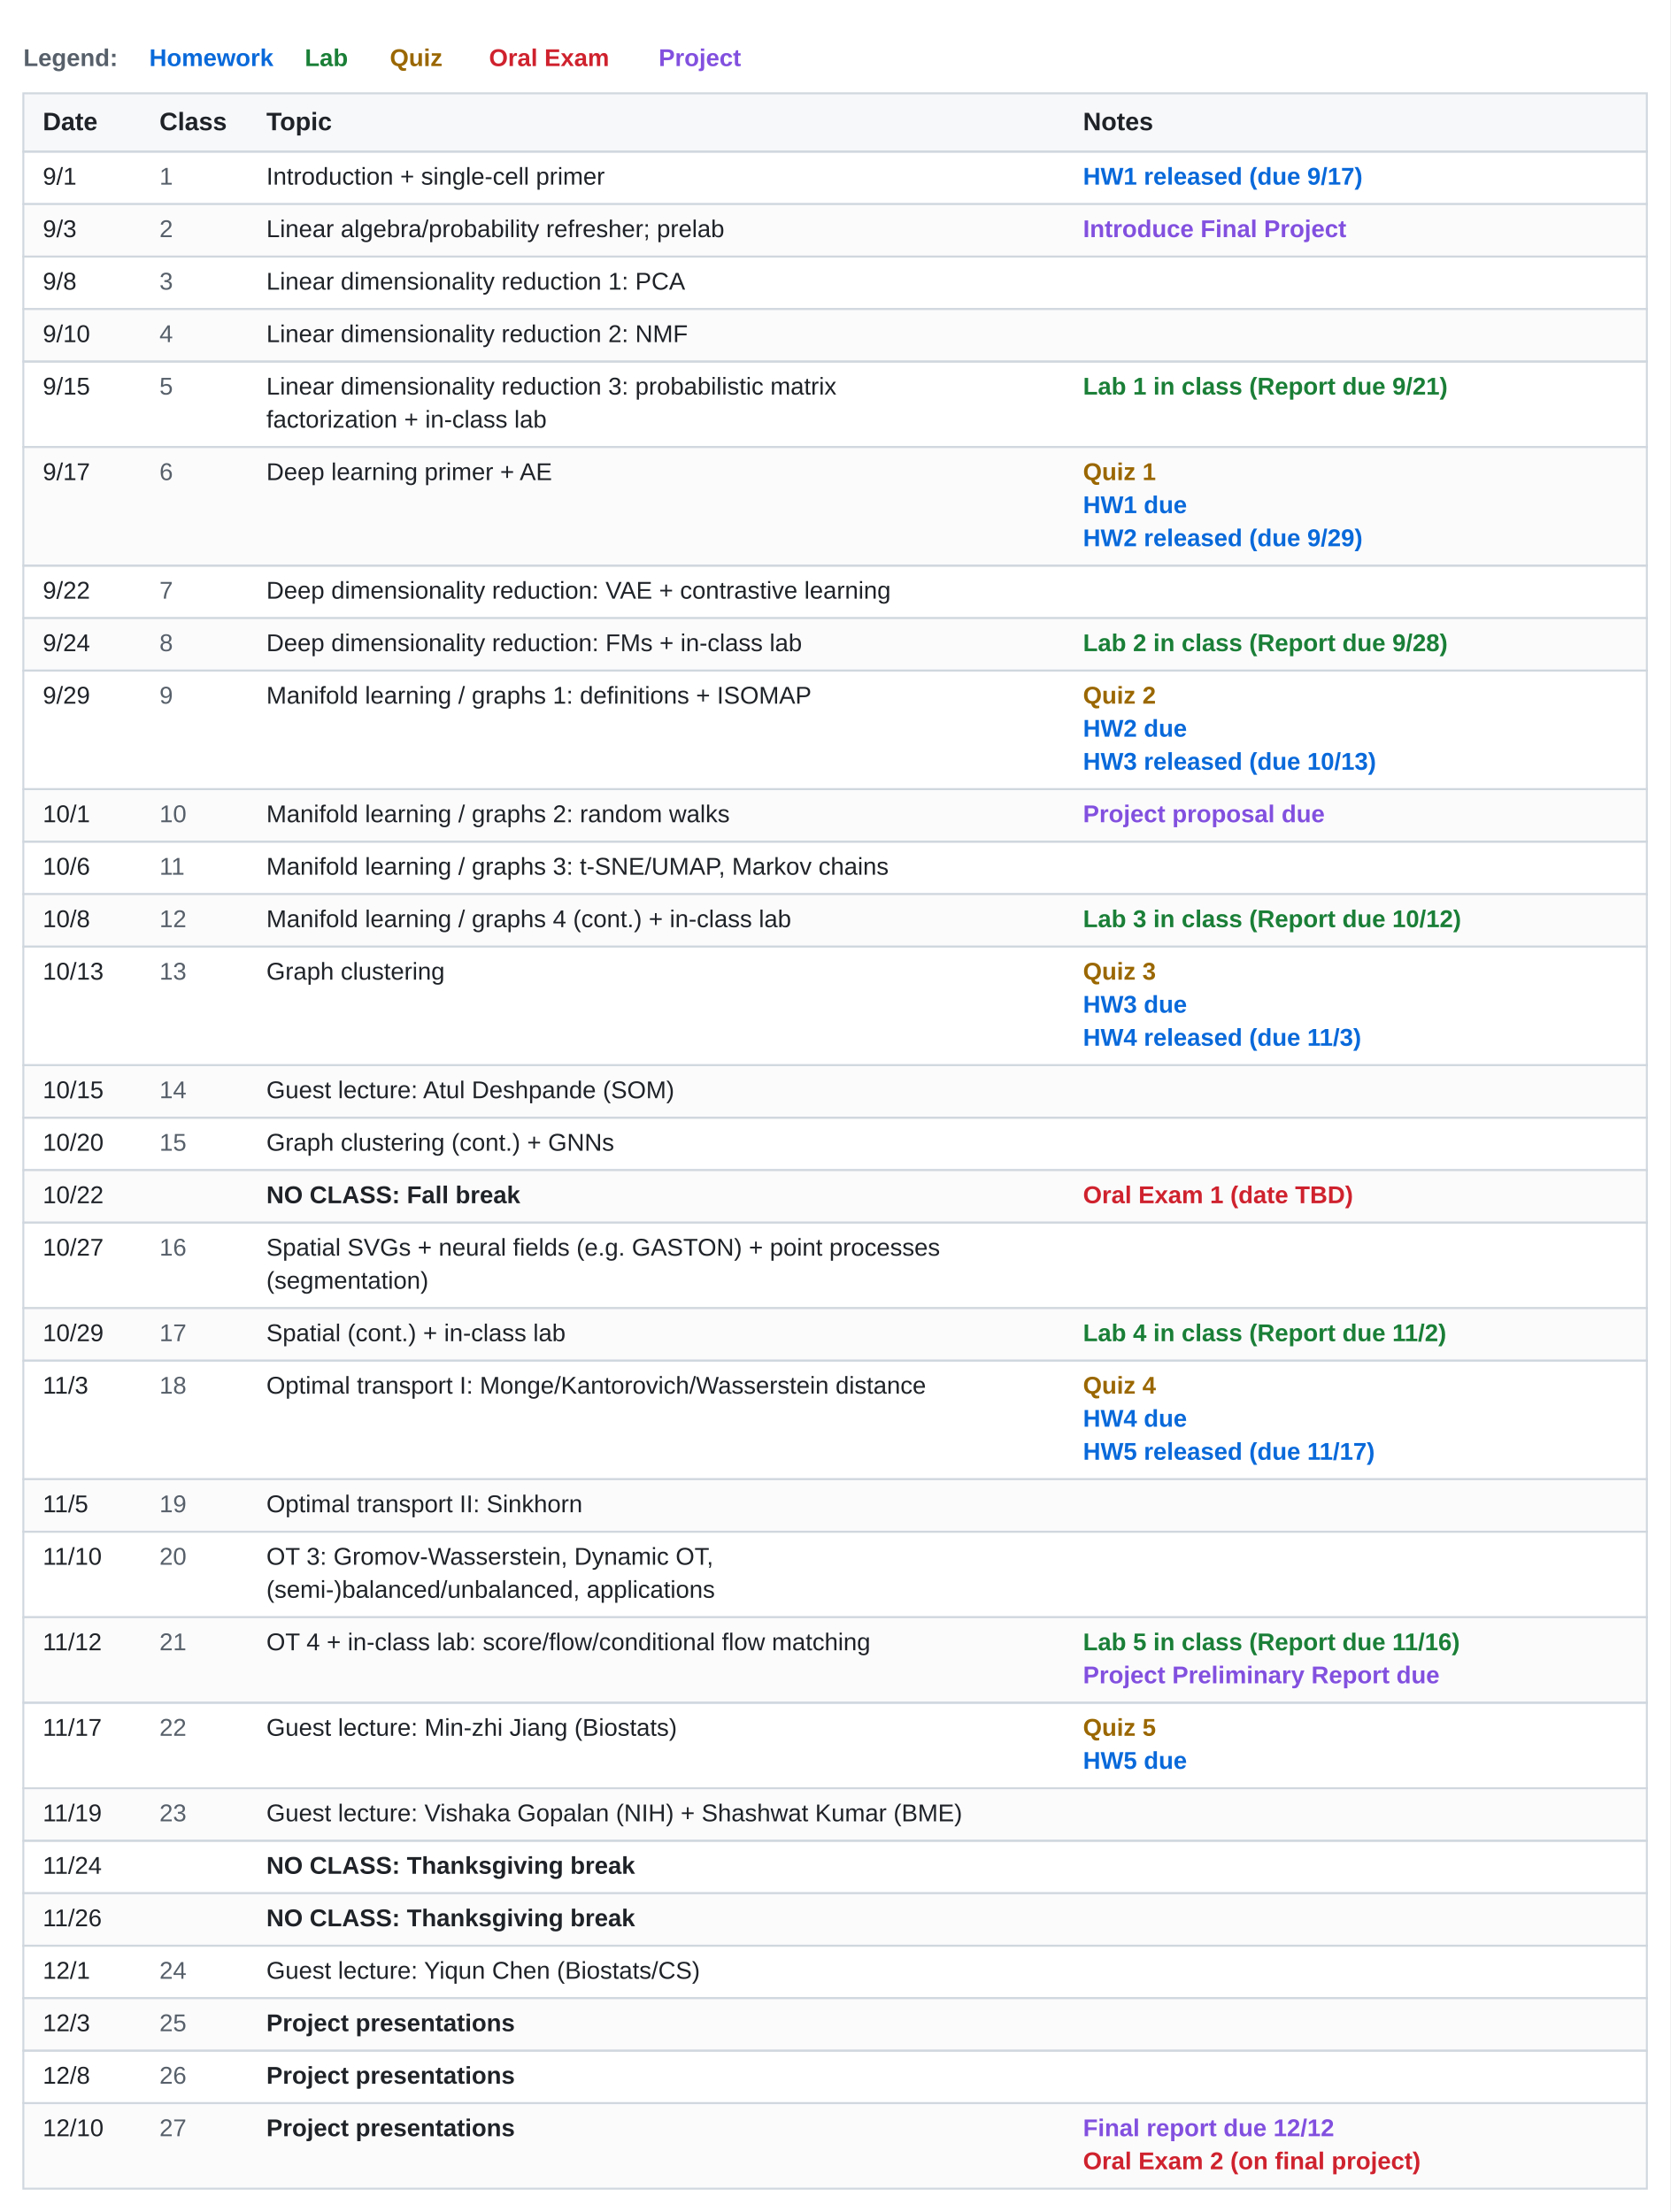
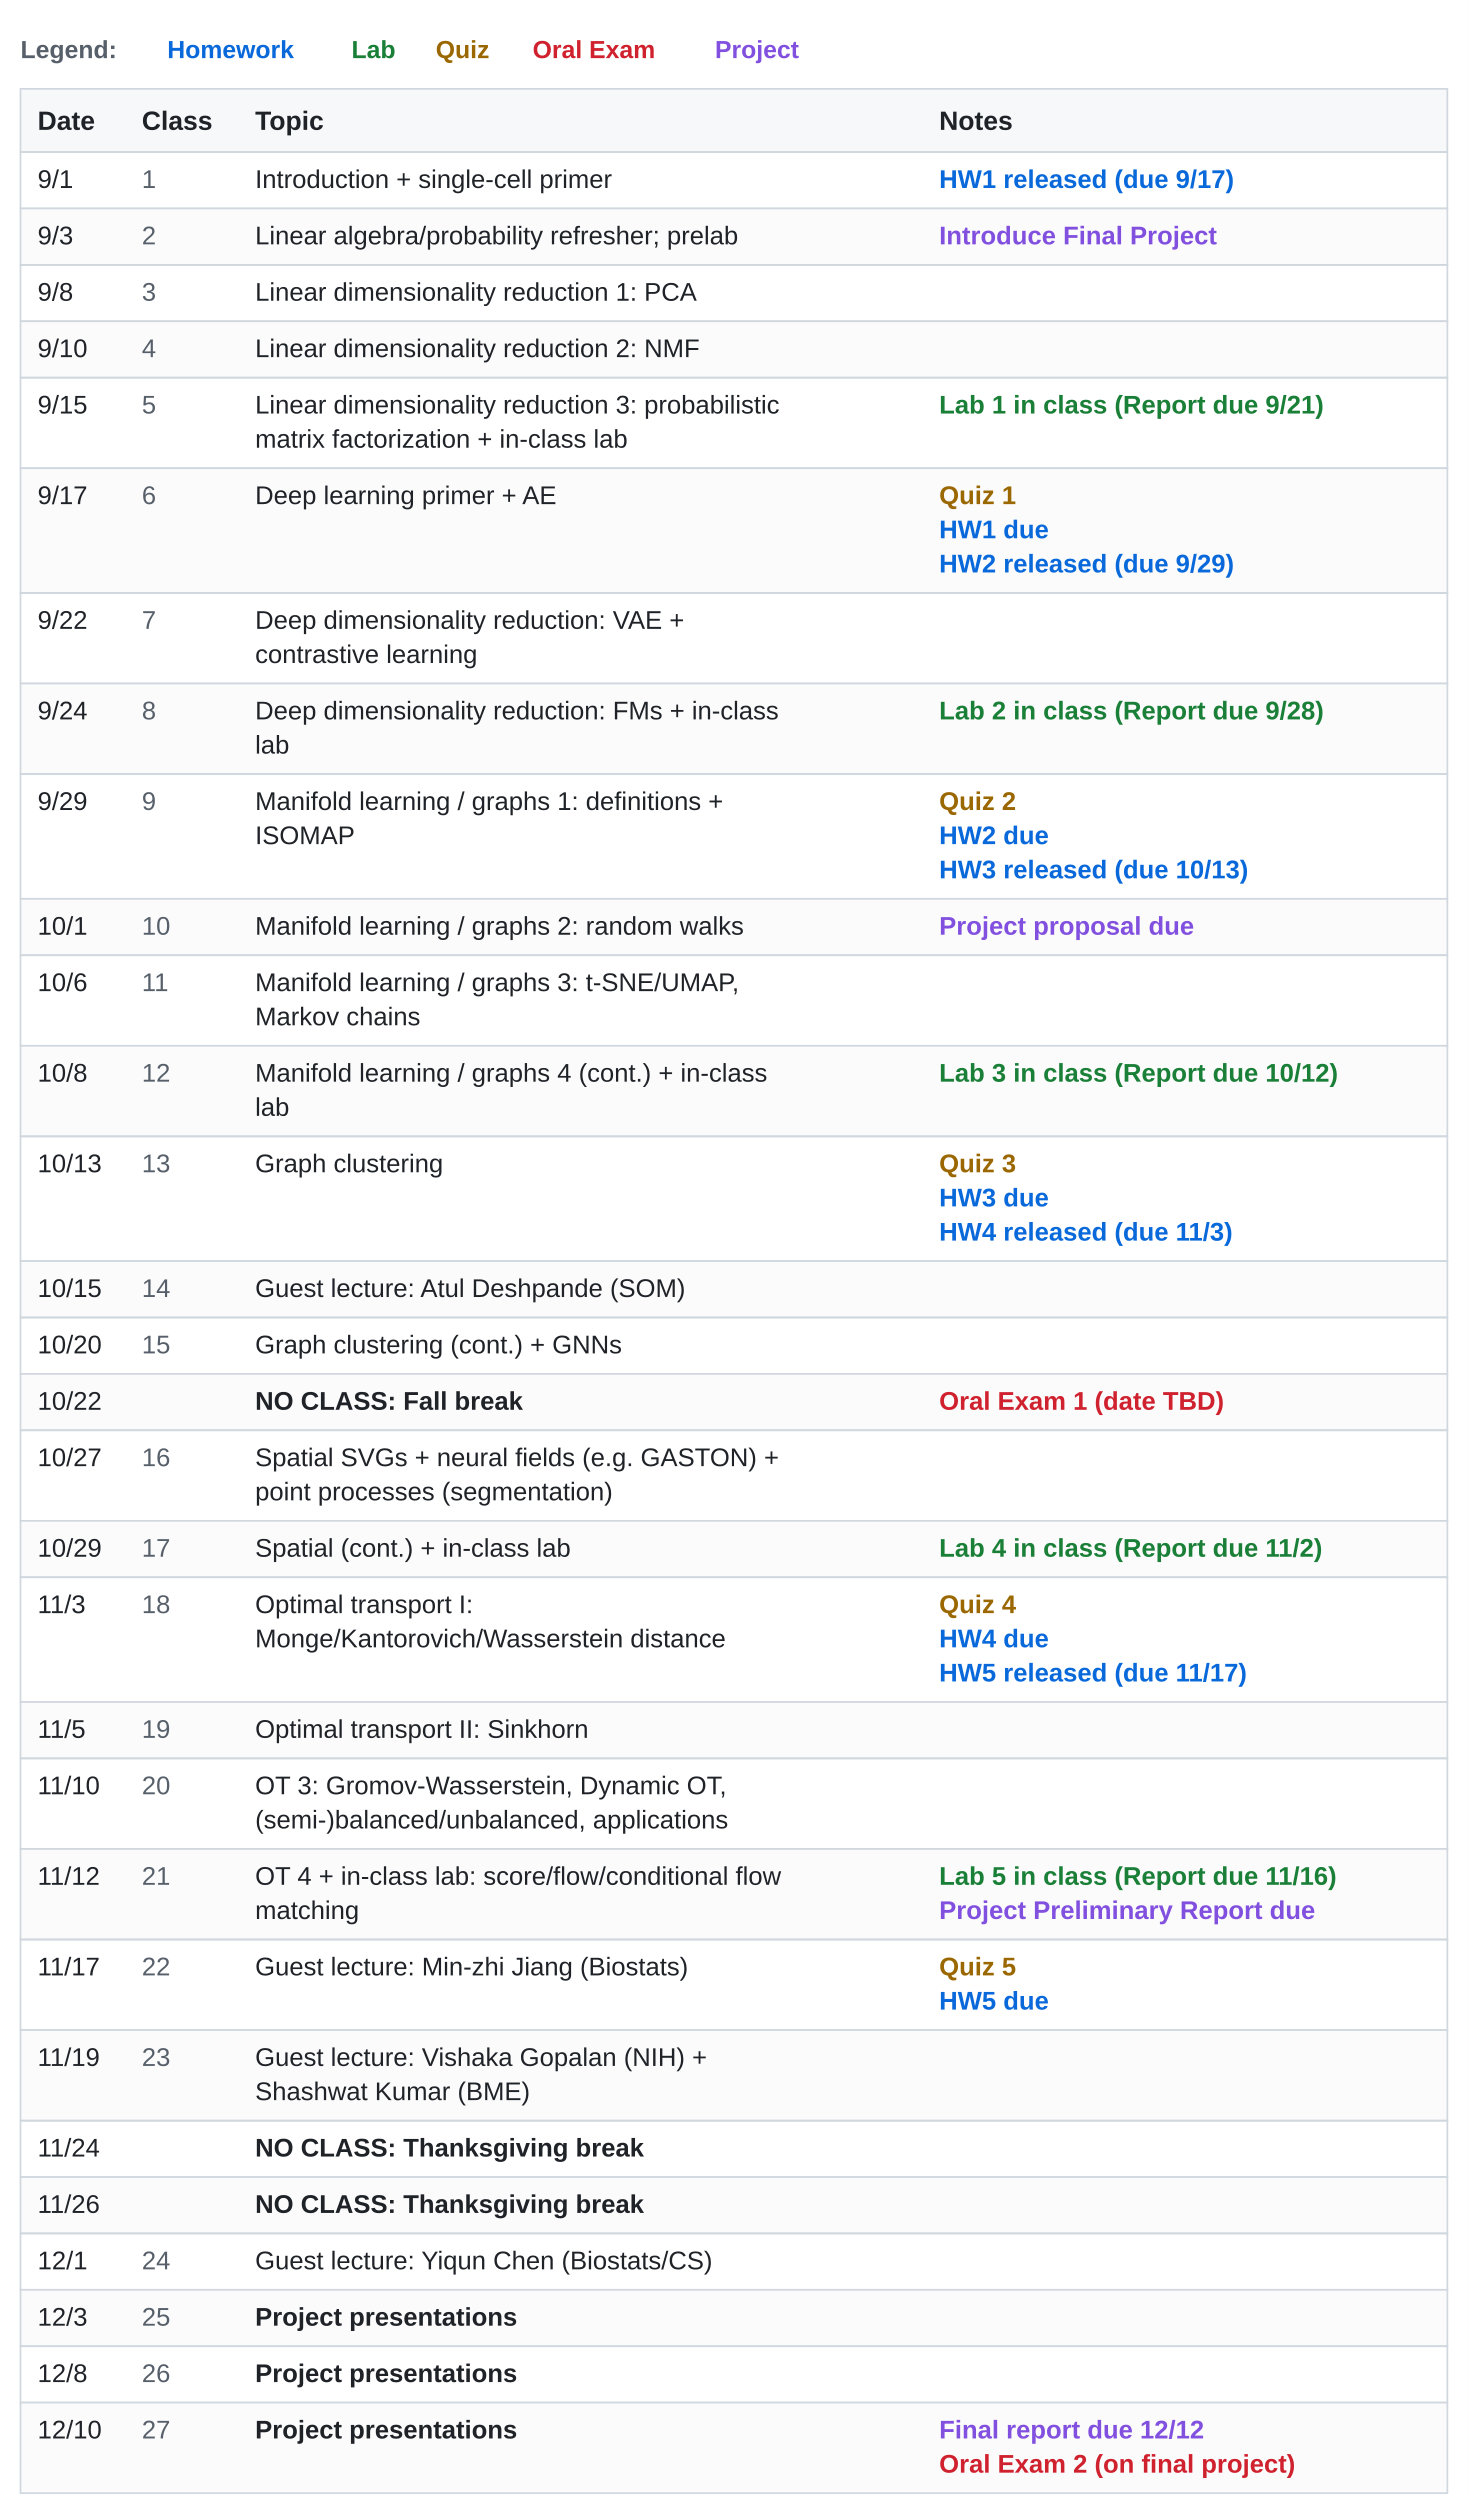
- <svg xmlns="http://www.w3.org/2000/svg" viewBox="0 0 859 1138" font-family="Arial, Helvetica, sans-serif">
-   <rect x="0" y="0" width="859" height="1138" fill="#ffffff" />
-   <text x="12" y="34.0" font-size="12.5" font-weight="bold" fill="#57606A">Legend:</text>
-   <text x="76.75" y="34.0" font-size="12.5" font-weight="bold" fill="#0969DA">Homework</text>
-   <text x="156.75" y="34.0" font-size="12.5" font-weight="bold" fill="#1A7F37">Lab</text>
-   <text x="200.5" y="34.0" font-size="12.5" font-weight="bold" fill="#9A6700">Quiz</text>
-   <text x="251.5" y="34.0" font-size="12.5" font-weight="bold" fill="#CF222E">Oral Exam</text>
-   <text x="338.75" y="34.0" font-size="12.5" font-weight="bold" fill="#8250DF">Project</text>
-   <rect x="12" y="48" width="835" height="30" fill="#F6F8FA" stroke="#D0D7DE" stroke-width="1" />
-   <text x="22" y="67.0" font-size="13" font-weight="bold" fill="#1F2328">Date</text>
-   <text x="82" y="67.0" font-size="13" font-weight="bold" fill="#1F2328">Class</text>
-   <text x="137" y="67.0" font-size="13" font-weight="bold" fill="#1F2328">Topic</text>
-   <text x="557" y="67.0" font-size="13" font-weight="bold" fill="#1F2328">Notes</text>
-   <rect x="12" y="78" width="835" height="27" fill="none" stroke="#D0D7DE" stroke-width="1" />
-   <text x="22" y="95" font-size="12.5" fill="#1F2328">9/1</text>
-   <text x="82" y="95" font-size="12.5" fill="#57606A">1</text>
-   <text x="137" y="95" font-size="12.5" fill="#1F2328">Introduction + single-cell primer</text>
-   <text x="557" y="95" font-size="12.5" font-weight="bold" fill="#0969DA">HW1 released (due 9/17)</text>
-   <rect x="12" y="105" width="835" height="27" fill="#FBFBFC" />
-   <rect x="12" y="105" width="835" height="27" fill="none" stroke="#D0D7DE" stroke-width="1" />
-   <text x="22" y="122" font-size="12.5" fill="#1F2328">9/3</text>
-   <text x="82" y="122" font-size="12.5" fill="#57606A">2</text>
-   <text x="137" y="122" font-size="12.5" fill="#1F2328">Linear algebra/probability refresher; prelab</text>
-   <text x="557" y="122" font-size="12.5" font-weight="bold" fill="#8250DF">Introduce Final Project</text>
-   <rect x="12" y="132" width="835" height="27" fill="none" stroke="#D0D7DE" stroke-width="1" />
-   <text x="22" y="149" font-size="12.5" fill="#1F2328">9/8</text>
-   <text x="82" y="149" font-size="12.5" fill="#57606A">3</text>
-   <text x="137" y="149" font-size="12.5" fill="#1F2328">Linear dimensionality reduction 1: PCA</text>
-   <rect x="12" y="159" width="835" height="27" fill="#FBFBFC" />
-   <rect x="12" y="159" width="835" height="27" fill="none" stroke="#D0D7DE" stroke-width="1" />
-   <text x="22" y="176" font-size="12.5" fill="#1F2328">9/10</text>
-   <text x="82" y="176" font-size="12.5" fill="#57606A">4</text>
-   <text x="137" y="176" font-size="12.5" fill="#1F2328">Linear dimensionality reduction 2: NMF</text>
-   <rect x="12" y="186" width="835" height="44" fill="none" stroke="#D0D7DE" stroke-width="1" />
-   <text x="22" y="203" font-size="12.5" fill="#1F2328">9/15</text>
-   <text x="82" y="203" font-size="12.5" fill="#57606A">5</text>
-   <text x="137" y="203" font-size="12.5" fill="#1F2328">Linear dimensionality reduction 3: probabilistic matrix</text>
-   <text x="137" y="220" font-size="12.5" fill="#1F2328">factorization + in-class lab</text>
-   <text x="557" y="203" font-size="12.5" font-weight="bold" fill="#1A7F37">Lab 1 in class (Report due 9/21)</text>
-   <rect x="12" y="230" width="835" height="61" fill="#FBFBFC" />
-   <rect x="12" y="230" width="835" height="61" fill="none" stroke="#D0D7DE" stroke-width="1" />
-   <text x="22" y="247" font-size="12.5" fill="#1F2328">9/17</text>
-   <text x="82" y="247" font-size="12.5" fill="#57606A">6</text>
-   <text x="137" y="247" font-size="12.5" fill="#1F2328">Deep learning primer + AE</text>
-   <text x="557" y="247" font-size="12.5" font-weight="bold" fill="#9A6700">Quiz 1</text>
-   <text x="557" y="264" font-size="12.5" font-weight="bold" fill="#0969DA">HW1 due</text>
-   <text x="557" y="281" font-size="12.5" font-weight="bold" fill="#0969DA">HW2 released (due 9/29)</text>
-   <rect x="12" y="291" width="835" height="27" fill="none" stroke="#D0D7DE" stroke-width="1" />
-   <text x="22" y="308" font-size="12.5" fill="#1F2328">9/22</text>
-   <text x="82" y="308" font-size="12.5" fill="#57606A">7</text>
-   <text x="137" y="308" font-size="12.5" fill="#1F2328">Deep dimensionality reduction: VAE + contrastive learning</text>
-   <rect x="12" y="318" width="835" height="27" fill="#FBFBFC" />
-   <rect x="12" y="318" width="835" height="27" fill="none" stroke="#D0D7DE" stroke-width="1" />
-   <text x="22" y="335" font-size="12.5" fill="#1F2328">9/24</text>
-   <text x="82" y="335" font-size="12.5" fill="#57606A">8</text>
-   <text x="137" y="335" font-size="12.5" fill="#1F2328">Deep dimensionality reduction: FMs + in-class lab</text>
-   <text x="557" y="335" font-size="12.5" font-weight="bold" fill="#1A7F37">Lab 2 in class (Report due 9/28)</text>
-   <rect x="12" y="345" width="835" height="61" fill="none" stroke="#D0D7DE" stroke-width="1" />
-   <text x="22" y="362" font-size="12.5" fill="#1F2328">9/29</text>
-   <text x="82" y="362" font-size="12.5" fill="#57606A">9</text>
-   <text x="137" y="362" font-size="12.5" fill="#1F2328">Manifold learning / graphs 1: definitions + ISOMAP</text>
-   <text x="557" y="362" font-size="12.5" font-weight="bold" fill="#9A6700">Quiz 2</text>
-   <text x="557" y="379" font-size="12.5" font-weight="bold" fill="#0969DA">HW2 due</text>
-   <text x="557" y="396" font-size="12.5" font-weight="bold" fill="#0969DA">HW3 released (due 10/13)</text>
-   <rect x="12" y="406" width="835" height="27" fill="#FBFBFC" />
-   <rect x="12" y="406" width="835" height="27" fill="none" stroke="#D0D7DE" stroke-width="1" />
-   <text x="22" y="423" font-size="12.5" fill="#1F2328">10/1</text>
-   <text x="82" y="423" font-size="12.5" fill="#57606A">10</text>
-   <text x="137" y="423" font-size="12.5" fill="#1F2328">Manifold learning / graphs 2: random walks</text>
-   <text x="557" y="423" font-size="12.5" font-weight="bold" fill="#8250DF">Project proposal due</text>
-   <rect x="12" y="433" width="835" height="27" fill="none" stroke="#D0D7DE" stroke-width="1" />
-   <text x="22" y="450" font-size="12.5" fill="#1F2328">10/6</text>
-   <text x="82" y="450" font-size="12.5" fill="#57606A">11</text>
-   <text x="137" y="450" font-size="12.5" fill="#1F2328">Manifold learning / graphs 3: t-SNE/UMAP, Markov chains</text>
-   <rect x="12" y="460" width="835" height="27" fill="#FBFBFC" />
-   <rect x="12" y="460" width="835" height="27" fill="none" stroke="#D0D7DE" stroke-width="1" />
-   <text x="22" y="477" font-size="12.5" fill="#1F2328">10/8</text>
-   <text x="82" y="477" font-size="12.5" fill="#57606A">12</text>
-   <text x="137" y="477" font-size="12.5" fill="#1F2328">Manifold learning / graphs 4 (cont.) + in-class lab</text>
-   <text x="557" y="477" font-size="12.5" font-weight="bold" fill="#1A7F37">Lab 3 in class (Report due 10/12)</text>
-   <rect x="12" y="487" width="835" height="61" fill="none" stroke="#D0D7DE" stroke-width="1" />
-   <text x="22" y="504" font-size="12.5" fill="#1F2328">10/13</text>
-   <text x="82" y="504" font-size="12.5" fill="#57606A">13</text>
-   <text x="137" y="504" font-size="12.5" fill="#1F2328">Graph clustering</text>
-   <text x="557" y="504" font-size="12.5" font-weight="bold" fill="#9A6700">Quiz 3</text>
-   <text x="557" y="521" font-size="12.5" font-weight="bold" fill="#0969DA">HW3 due</text>
-   <text x="557" y="538" font-size="12.5" font-weight="bold" fill="#0969DA">HW4 released (due 11/3)</text>
-   <rect x="12" y="548" width="835" height="27" fill="#FBFBFC" />
-   <rect x="12" y="548" width="835" height="27" fill="none" stroke="#D0D7DE" stroke-width="1" />
-   <text x="22" y="565" font-size="12.5" fill="#1F2328">10/15</text>
-   <text x="82" y="565" font-size="12.5" fill="#57606A">14</text>
-   <text x="137" y="565" font-size="12.5" fill="#1F2328">Guest lecture: Atul Deshpande (SOM)</text>
-   <rect x="12" y="575" width="835" height="27" fill="none" stroke="#D0D7DE" stroke-width="1" />
-   <text x="22" y="592" font-size="12.5" fill="#1F2328">10/20</text>
-   <text x="82" y="592" font-size="12.5" fill="#57606A">15</text>
-   <text x="137" y="592" font-size="12.5" fill="#1F2328">Graph clustering (cont.) + GNNs</text>
-   <rect x="12" y="602" width="835" height="27" fill="#FBFBFC" />
-   <rect x="12" y="602" width="835" height="27" fill="none" stroke="#D0D7DE" stroke-width="1" />
-   <text x="22" y="619" font-size="12.5" fill="#1F2328">10/22</text>
-   <text x="137" y="619" font-size="12.5" font-weight="bold" fill="#1F2328">NO CLASS: Fall break</text>
-   <text x="557" y="619" font-size="12.5" font-weight="bold" fill="#CF222E">Oral Exam 1 (date TBD)</text>
-   <rect x="12" y="629" width="835" height="44" fill="none" stroke="#D0D7DE" stroke-width="1" />
-   <text x="22" y="646" font-size="12.5" fill="#1F2328">10/27</text>
-   <text x="82" y="646" font-size="12.5" fill="#57606A">16</text>
-   <text x="137" y="646" font-size="12.5" fill="#1F2328">Spatial SVGs + neural fields (e.g. GASTON) + point processes</text>
-   <text x="137" y="663" font-size="12.5" fill="#1F2328">(segmentation)</text>
-   <rect x="12" y="673" width="835" height="27" fill="#FBFBFC" />
-   <rect x="12" y="673" width="835" height="27" fill="none" stroke="#D0D7DE" stroke-width="1" />
-   <text x="22" y="690" font-size="12.5" fill="#1F2328">10/29</text>
-   <text x="82" y="690" font-size="12.5" fill="#57606A">17</text>
-   <text x="137" y="690" font-size="12.5" fill="#1F2328">Spatial (cont.) + in-class lab</text>
-   <text x="557" y="690" font-size="12.5" font-weight="bold" fill="#1A7F37">Lab 4 in class (Report due 11/2)</text>
-   <rect x="12" y="700" width="835" height="61" fill="none" stroke="#D0D7DE" stroke-width="1" />
-   <text x="22" y="717" font-size="12.5" fill="#1F2328">11/3</text>
-   <text x="82" y="717" font-size="12.5" fill="#57606A">18</text>
-   <text x="137" y="717" font-size="12.5" fill="#1F2328">Optimal transport I: Monge/Kantorovich/Wasserstein distance</text>
-   <text x="557" y="717" font-size="12.5" font-weight="bold" fill="#9A6700">Quiz 4</text>
-   <text x="557" y="734" font-size="12.5" font-weight="bold" fill="#0969DA">HW4 due</text>
-   <text x="557" y="751" font-size="12.5" font-weight="bold" fill="#0969DA">HW5 released (due 11/17)</text>
-   <rect x="12" y="761" width="835" height="27" fill="#FBFBFC" />
-   <rect x="12" y="761" width="835" height="27" fill="none" stroke="#D0D7DE" stroke-width="1" />
-   <text x="22" y="778" font-size="12.5" fill="#1F2328">11/5</text>
-   <text x="82" y="778" font-size="12.5" fill="#57606A">19</text>
-   <text x="137" y="778" font-size="12.5" fill="#1F2328">Optimal transport II: Sinkhorn</text>
-   <rect x="12" y="788" width="835" height="44" fill="none" stroke="#D0D7DE" stroke-width="1" />
-   <text x="22" y="805" font-size="12.5" fill="#1F2328">11/10</text>
-   <text x="82" y="805" font-size="12.5" fill="#57606A">20</text>
-   <text x="137" y="805" font-size="12.5" fill="#1F2328">OT 3: Gromov-Wasserstein, Dynamic OT,</text>
-   <text x="137" y="822" font-size="12.5" fill="#1F2328">(semi-)balanced/unbalanced, applications</text>
-   <rect x="12" y="832" width="835" height="44" fill="#FBFBFC" />
-   <rect x="12" y="832" width="835" height="44" fill="none" stroke="#D0D7DE" stroke-width="1" />
-   <text x="22" y="849" font-size="12.5" fill="#1F2328">11/12</text>
-   <text x="82" y="849" font-size="12.5" fill="#57606A">21</text>
-   <text x="137" y="849" font-size="12.5" fill="#1F2328">OT 4 + in-class lab: score/flow/conditional flow matching</text>
-   <text x="557" y="849" font-size="12.5" font-weight="bold" fill="#1A7F37">Lab 5 in class (Report due 11/16)</text>
-   <text x="557" y="866" font-size="12.5" font-weight="bold" fill="#8250DF">Project Preliminary Report due</text>
-   <rect x="12" y="876" width="835" height="44" fill="none" stroke="#D0D7DE" stroke-width="1" />
-   <text x="22" y="893" font-size="12.5" fill="#1F2328">11/17</text>
-   <text x="82" y="893" font-size="12.5" fill="#57606A">22</text>
-   <text x="137" y="893" font-size="12.5" fill="#1F2328">Guest lecture: Min-zhi Jiang (Biostats)</text>
-   <text x="557" y="893" font-size="12.5" font-weight="bold" fill="#9A6700">Quiz 5</text>
-   <text x="557" y="910" font-size="12.5" font-weight="bold" fill="#0969DA">HW5 due</text>
-   <rect x="12" y="920" width="835" height="27" fill="#FBFBFC" />
-   <rect x="12" y="920" width="835" height="27" fill="none" stroke="#D0D7DE" stroke-width="1" />
-   <text x="22" y="937" font-size="12.5" fill="#1F2328">11/19</text>
-   <text x="82" y="937" font-size="12.5" fill="#57606A">23</text>
-   <text x="137" y="937" font-size="12.5" fill="#1F2328">Guest lecture: Vishaka Gopalan (NIH) + Shashwat Kumar (BME)</text>
-   <rect x="12" y="947" width="835" height="27" fill="none" stroke="#D0D7DE" stroke-width="1" />
-   <text x="22" y="964" font-size="12.5" fill="#1F2328">11/24</text>
-   <text x="137" y="964" font-size="12.5" font-weight="bold" fill="#1F2328">NO CLASS: Thanksgiving break</text>
-   <rect x="12" y="974" width="835" height="27" fill="#FBFBFC" />
-   <rect x="12" y="974" width="835" height="27" fill="none" stroke="#D0D7DE" stroke-width="1" />
-   <text x="22" y="991" font-size="12.5" fill="#1F2328">11/26</text>
-   <text x="137" y="991" font-size="12.5" font-weight="bold" fill="#1F2328">NO CLASS: Thanksgiving break</text>
-   <rect x="12" y="1001" width="835" height="27" fill="none" stroke="#D0D7DE" stroke-width="1" />
-   <text x="22" y="1018" font-size="12.5" fill="#1F2328">12/1</text>
-   <text x="82" y="1018" font-size="12.5" fill="#57606A">24</text>
-   <text x="137" y="1018" font-size="12.5" fill="#1F2328">Guest lecture: Yiqun Chen (Biostats/CS)</text>
-   <rect x="12" y="1028" width="835" height="27" fill="#FBFBFC" />
-   <rect x="12" y="1028" width="835" height="27" fill="none" stroke="#D0D7DE" stroke-width="1" />
-   <text x="22" y="1045" font-size="12.5" fill="#1F2328">12/3</text>
-   <text x="82" y="1045" font-size="12.5" fill="#57606A">25</text>
-   <text x="137" y="1045" font-size="12.5" font-weight="bold" fill="#1F2328">Project presentations</text>
-   <rect x="12" y="1055" width="835" height="27" fill="none" stroke="#D0D7DE" stroke-width="1" />
-   <text x="22" y="1072" font-size="12.5" fill="#1F2328">12/8</text>
-   <text x="82" y="1072" font-size="12.5" fill="#57606A">26</text>
-   <text x="137" y="1072" font-size="12.5" font-weight="bold" fill="#1F2328">Project presentations</text>
-   <rect x="12" y="1082" width="835" height="44" fill="#FBFBFC" />
-   <rect x="12" y="1082" width="835" height="44" fill="none" stroke="#D0D7DE" stroke-width="1" />
-   <text x="22" y="1099" font-size="12.5" fill="#1F2328">12/10</text>
-   <text x="82" y="1099" font-size="12.5" fill="#57606A">27</text>
-   <text x="137" y="1099" font-size="12.5" font-weight="bold" fill="#1F2328">Project presentations</text>
-   <text x="557" y="1099" font-size="12.5" font-weight="bold" fill="#8250DF">Final report due 12/12</text>
-   <text x="557" y="1116" font-size="12.5" font-weight="bold" fill="#CF222E">Oral Exam 2 (on final project)</text>
+ <svg xmlns="http://www.w3.org/2000/svg" viewBox="0 0 859 1463" font-family="Arial, Helvetica, sans-serif">
+   <rect x="0" y="0" width="859" height="1463" fill="#ffffff" />
+   <text x="12" y="34" font-size="14.5" font-weight="bold" fill="#57606A">Legend:</text>
+   <text x="97.9" y="34" font-size="14.5" font-weight="bold" fill="#0969DA">Homework</text>
+   <text x="205.7" y="34" font-size="14.5" font-weight="bold" fill="#1A7F37">Lab</text>
+   <text x="255.0" y="34" font-size="14.5" font-weight="bold" fill="#9A6700">Quiz</text>
+   <text x="311.7" y="34" font-size="14.5" font-weight="bold" fill="#CF222E">Oral Exam</text>
+   <text x="418.4" y="34" font-size="14.5" font-weight="bold" fill="#8250DF">Project</text>
+   <rect x="12" y="52" width="835" height="37" fill="#F6F8FA" stroke="#D0D7DE" stroke-width="1" />
+   <text x="22.0" y="76" font-size="15.5" font-weight="bold" fill="#1F2328">Date</text>
+   <text x="83.0" y="76" font-size="15.5" font-weight="bold" fill="#1F2328">Class</text>
+   <text x="149.3" y="76" font-size="15.5" font-weight="bold" fill="#1F2328">Topic</text>
+   <text x="549.6" y="76" font-size="15.5" font-weight="bold" fill="#1F2328">Notes</text>
+   <rect x="12" y="89" width="835" height="33" fill="none" stroke="#D0D7DE" stroke-width="1" />
+   <text x="22" y="110" font-size="15" fill="#1F2328">9/1</text>
+   <text x="83.0" y="110" font-size="15" fill="#57606A">1</text>
+   <text x="149.3" y="110" font-size="15" fill="#1F2328">Introduction + single-cell primer</text>
+   <text x="549.6" y="110" font-size="15" font-weight="bold" fill="#0969DA">HW1 released (due 9/17)</text>
+   <rect x="12" y="122" width="835" height="33" fill="#FBFBFC" />
+   <rect x="12" y="122" width="835" height="33" fill="none" stroke="#D0D7DE" stroke-width="1" />
+   <text x="22" y="143" font-size="15" fill="#1F2328">9/3</text>
+   <text x="83.0" y="143" font-size="15" fill="#57606A">2</text>
+   <text x="149.3" y="143" font-size="15" fill="#1F2328">Linear algebra/probability refresher; prelab</text>
+   <text x="549.6" y="143" font-size="15" font-weight="bold" fill="#8250DF">Introduce Final Project</text>
+   <rect x="12" y="155" width="835" height="33" fill="none" stroke="#D0D7DE" stroke-width="1" />
+   <text x="22" y="176" font-size="15" fill="#1F2328">9/8</text>
+   <text x="83.0" y="176" font-size="15" fill="#57606A">3</text>
+   <text x="149.3" y="176" font-size="15" fill="#1F2328">Linear dimensionality reduction 1: PCA</text>
+   <rect x="12" y="188" width="835" height="33" fill="#FBFBFC" />
+   <rect x="12" y="188" width="835" height="33" fill="none" stroke="#D0D7DE" stroke-width="1" />
+   <text x="22" y="209" font-size="15" fill="#1F2328">9/10</text>
+   <text x="83.0" y="209" font-size="15" fill="#57606A">4</text>
+   <text x="149.3" y="209" font-size="15" fill="#1F2328">Linear dimensionality reduction 2: NMF</text>
+   <rect x="12" y="221" width="835" height="53" fill="none" stroke="#D0D7DE" stroke-width="1" />
+   <text x="22" y="242" font-size="15" fill="#1F2328">9/15</text>
+   <text x="83.0" y="242" font-size="15" fill="#57606A">5</text>
+   <text x="149.3" y="242" font-size="15" fill="#1F2328">Linear dimensionality reduction 3: probabilistic</text>
+   <text x="149.3" y="262" font-size="15" fill="#1F2328">matrix factorization + in-class lab</text>
+   <text x="549.6" y="242" font-size="15" font-weight="bold" fill="#1A7F37">Lab 1 in class (Report due 9/21)</text>
+   <rect x="12" y="274" width="835" height="73" fill="#FBFBFC" />
+   <rect x="12" y="274" width="835" height="73" fill="none" stroke="#D0D7DE" stroke-width="1" />
+   <text x="22" y="295" font-size="15" fill="#1F2328">9/17</text>
+   <text x="83.0" y="295" font-size="15" fill="#57606A">6</text>
+   <text x="149.3" y="295" font-size="15" fill="#1F2328">Deep learning primer + AE</text>
+   <text x="549.6" y="295" font-size="15" font-weight="bold" fill="#9A6700">Quiz 1</text>
+   <text x="549.6" y="315" font-size="15" font-weight="bold" fill="#0969DA">HW1 due</text>
+   <text x="549.6" y="335" font-size="15" font-weight="bold" fill="#0969DA">HW2 released (due 9/29)</text>
+   <rect x="12" y="347" width="835" height="53" fill="none" stroke="#D0D7DE" stroke-width="1" />
+   <text x="22" y="368" font-size="15" fill="#1F2328">9/22</text>
+   <text x="83.0" y="368" font-size="15" fill="#57606A">7</text>
+   <text x="149.3" y="368" font-size="15" fill="#1F2328">Deep dimensionality reduction: VAE +</text>
+   <text x="149.3" y="388" font-size="15" fill="#1F2328">contrastive learning</text>
+   <rect x="12" y="400" width="835" height="53" fill="#FBFBFC" />
+   <rect x="12" y="400" width="835" height="53" fill="none" stroke="#D0D7DE" stroke-width="1" />
+   <text x="22" y="421" font-size="15" fill="#1F2328">9/24</text>
+   <text x="83.0" y="421" font-size="15" fill="#57606A">8</text>
+   <text x="149.3" y="421" font-size="15" fill="#1F2328">Deep dimensionality reduction: FMs + in-class</text>
+   <text x="149.3" y="441" font-size="15" fill="#1F2328">lab</text>
+   <text x="549.6" y="421" font-size="15" font-weight="bold" fill="#1A7F37">Lab 2 in class (Report due 9/28)</text>
+   <rect x="12" y="453" width="835" height="73" fill="none" stroke="#D0D7DE" stroke-width="1" />
+   <text x="22" y="474" font-size="15" fill="#1F2328">9/29</text>
+   <text x="83.0" y="474" font-size="15" fill="#57606A">9</text>
+   <text x="149.3" y="474" font-size="15" fill="#1F2328">Manifold learning / graphs 1: definitions +</text>
+   <text x="149.3" y="494" font-size="15" fill="#1F2328">ISOMAP</text>
+   <text x="549.6" y="474" font-size="15" font-weight="bold" fill="#9A6700">Quiz 2</text>
+   <text x="549.6" y="494" font-size="15" font-weight="bold" fill="#0969DA">HW2 due</text>
+   <text x="549.6" y="514" font-size="15" font-weight="bold" fill="#0969DA">HW3 released (due 10/13)</text>
+   <rect x="12" y="526" width="835" height="33" fill="#FBFBFC" />
+   <rect x="12" y="526" width="835" height="33" fill="none" stroke="#D0D7DE" stroke-width="1" />
+   <text x="22" y="547" font-size="15" fill="#1F2328">10/1</text>
+   <text x="83.0" y="547" font-size="15" fill="#57606A">10</text>
+   <text x="149.3" y="547" font-size="15" fill="#1F2328">Manifold learning / graphs 2: random walks</text>
+   <text x="549.6" y="547" font-size="15" font-weight="bold" fill="#8250DF">Project proposal due</text>
+   <rect x="12" y="559" width="835" height="53" fill="none" stroke="#D0D7DE" stroke-width="1" />
+   <text x="22" y="580" font-size="15" fill="#1F2328">10/6</text>
+   <text x="83.0" y="580" font-size="15" fill="#57606A">11</text>
+   <text x="149.3" y="580" font-size="15" fill="#1F2328">Manifold learning / graphs 3: t-SNE/UMAP,</text>
+   <text x="149.3" y="600" font-size="15" fill="#1F2328">Markov chains</text>
+   <rect x="12" y="612" width="835" height="53" fill="#FBFBFC" />
+   <rect x="12" y="612" width="835" height="53" fill="none" stroke="#D0D7DE" stroke-width="1" />
+   <text x="22" y="633" font-size="15" fill="#1F2328">10/8</text>
+   <text x="83.0" y="633" font-size="15" fill="#57606A">12</text>
+   <text x="149.3" y="633" font-size="15" fill="#1F2328">Manifold learning / graphs 4 (cont.) + in-class</text>
+   <text x="149.3" y="653" font-size="15" fill="#1F2328">lab</text>
+   <text x="549.6" y="633" font-size="15" font-weight="bold" fill="#1A7F37">Lab 3 in class (Report due 10/12)</text>
+   <rect x="12" y="665" width="835" height="73" fill="none" stroke="#D0D7DE" stroke-width="1" />
+   <text x="22" y="686" font-size="15" fill="#1F2328">10/13</text>
+   <text x="83.0" y="686" font-size="15" fill="#57606A">13</text>
+   <text x="149.3" y="686" font-size="15" fill="#1F2328">Graph clustering</text>
+   <text x="549.6" y="686" font-size="15" font-weight="bold" fill="#9A6700">Quiz 3</text>
+   <text x="549.6" y="706" font-size="15" font-weight="bold" fill="#0969DA">HW3 due</text>
+   <text x="549.6" y="726" font-size="15" font-weight="bold" fill="#0969DA">HW4 released (due 11/3)</text>
+   <rect x="12" y="738" width="835" height="33" fill="#FBFBFC" />
+   <rect x="12" y="738" width="835" height="33" fill="none" stroke="#D0D7DE" stroke-width="1" />
+   <text x="22" y="759" font-size="15" fill="#1F2328">10/15</text>
+   <text x="83.0" y="759" font-size="15" fill="#57606A">14</text>
+   <text x="149.3" y="759" font-size="15" fill="#1F2328">Guest lecture: Atul Deshpande (SOM)</text>
+   <rect x="12" y="771" width="835" height="33" fill="none" stroke="#D0D7DE" stroke-width="1" />
+   <text x="22" y="792" font-size="15" fill="#1F2328">10/20</text>
+   <text x="83.0" y="792" font-size="15" fill="#57606A">15</text>
+   <text x="149.3" y="792" font-size="15" fill="#1F2328">Graph clustering (cont.) + GNNs</text>
+   <rect x="12" y="804" width="835" height="33" fill="#FBFBFC" />
+   <rect x="12" y="804" width="835" height="33" fill="none" stroke="#D0D7DE" stroke-width="1" />
+   <text x="22" y="825" font-size="15" fill="#1F2328">10/22</text>
+   <text x="149.3" y="825" font-size="15" font-weight="bold" fill="#1F2328">NO CLASS: Fall break</text>
+   <text x="549.6" y="825" font-size="15" font-weight="bold" fill="#CF222E">Oral Exam 1 (date TBD)</text>
+   <rect x="12" y="837" width="835" height="53" fill="none" stroke="#D0D7DE" stroke-width="1" />
+   <text x="22" y="858" font-size="15" fill="#1F2328">10/27</text>
+   <text x="83.0" y="858" font-size="15" fill="#57606A">16</text>
+   <text x="149.3" y="858" font-size="15" fill="#1F2328">Spatial SVGs + neural fields (e.g. GASTON) +</text>
+   <text x="149.3" y="878" font-size="15" fill="#1F2328">point processes (segmentation)</text>
+   <rect x="12" y="890" width="835" height="33" fill="#FBFBFC" />
+   <rect x="12" y="890" width="835" height="33" fill="none" stroke="#D0D7DE" stroke-width="1" />
+   <text x="22" y="911" font-size="15" fill="#1F2328">10/29</text>
+   <text x="83.0" y="911" font-size="15" fill="#57606A">17</text>
+   <text x="149.3" y="911" font-size="15" fill="#1F2328">Spatial (cont.) + in-class lab</text>
+   <text x="549.6" y="911" font-size="15" font-weight="bold" fill="#1A7F37">Lab 4 in class (Report due 11/2)</text>
+   <rect x="12" y="923" width="835" height="73" fill="none" stroke="#D0D7DE" stroke-width="1" />
+   <text x="22" y="944" font-size="15" fill="#1F2328">11/3</text>
+   <text x="83.0" y="944" font-size="15" fill="#57606A">18</text>
+   <text x="149.3" y="944" font-size="15" fill="#1F2328">Optimal transport I:</text>
+   <text x="149.3" y="964" font-size="15" fill="#1F2328">Monge/Kantorovich/Wasserstein distance</text>
+   <text x="549.6" y="944" font-size="15" font-weight="bold" fill="#9A6700">Quiz 4</text>
+   <text x="549.6" y="964" font-size="15" font-weight="bold" fill="#0969DA">HW4 due</text>
+   <text x="549.6" y="984" font-size="15" font-weight="bold" fill="#0969DA">HW5 released (due 11/17)</text>
+   <rect x="12" y="996" width="835" height="33" fill="#FBFBFC" />
+   <rect x="12" y="996" width="835" height="33" fill="none" stroke="#D0D7DE" stroke-width="1" />
+   <text x="22" y="1017" font-size="15" fill="#1F2328">11/5</text>
+   <text x="83.0" y="1017" font-size="15" fill="#57606A">19</text>
+   <text x="149.3" y="1017" font-size="15" fill="#1F2328">Optimal transport II: Sinkhorn</text>
+   <rect x="12" y="1029" width="835" height="53" fill="none" stroke="#D0D7DE" stroke-width="1" />
+   <text x="22" y="1050" font-size="15" fill="#1F2328">11/10</text>
+   <text x="83.0" y="1050" font-size="15" fill="#57606A">20</text>
+   <text x="149.3" y="1050" font-size="15" fill="#1F2328">OT 3: Gromov-Wasserstein, Dynamic OT,</text>
+   <text x="149.3" y="1070" font-size="15" fill="#1F2328">(semi-)balanced/unbalanced, applications</text>
+   <rect x="12" y="1082" width="835" height="53" fill="#FBFBFC" />
+   <rect x="12" y="1082" width="835" height="53" fill="none" stroke="#D0D7DE" stroke-width="1" />
+   <text x="22" y="1103" font-size="15" fill="#1F2328">11/12</text>
+   <text x="83.0" y="1103" font-size="15" fill="#57606A">21</text>
+   <text x="149.3" y="1103" font-size="15" fill="#1F2328">OT 4 + in-class lab: score/flow/conditional flow</text>
+   <text x="149.3" y="1123" font-size="15" fill="#1F2328">matching</text>
+   <text x="549.6" y="1103" font-size="15" font-weight="bold" fill="#1A7F37">Lab 5 in class (Report due 11/16)</text>
+   <text x="549.6" y="1123" font-size="15" font-weight="bold" fill="#8250DF">Project Preliminary Report due</text>
+   <rect x="12" y="1135" width="835" height="53" fill="none" stroke="#D0D7DE" stroke-width="1" />
+   <text x="22" y="1156" font-size="15" fill="#1F2328">11/17</text>
+   <text x="83.0" y="1156" font-size="15" fill="#57606A">22</text>
+   <text x="149.3" y="1156" font-size="15" fill="#1F2328">Guest lecture: Min-zhi Jiang (Biostats)</text>
+   <text x="549.6" y="1156" font-size="15" font-weight="bold" fill="#9A6700">Quiz 5</text>
+   <text x="549.6" y="1176" font-size="15" font-weight="bold" fill="#0969DA">HW5 due</text>
+   <rect x="12" y="1188" width="835" height="53" fill="#FBFBFC" />
+   <rect x="12" y="1188" width="835" height="53" fill="none" stroke="#D0D7DE" stroke-width="1" />
+   <text x="22" y="1209" font-size="15" fill="#1F2328">11/19</text>
+   <text x="83.0" y="1209" font-size="15" fill="#57606A">23</text>
+   <text x="149.3" y="1209" font-size="15" fill="#1F2328">Guest lecture: Vishaka Gopalan (NIH) +</text>
+   <text x="149.3" y="1229" font-size="15" fill="#1F2328">Shashwat Kumar (BME)</text>
+   <rect x="12" y="1241" width="835" height="33" fill="none" stroke="#D0D7DE" stroke-width="1" />
+   <text x="22" y="1262" font-size="15" fill="#1F2328">11/24</text>
+   <text x="149.3" y="1262" font-size="15" font-weight="bold" fill="#1F2328">NO CLASS: Thanksgiving break</text>
+   <rect x="12" y="1274" width="835" height="33" fill="#FBFBFC" />
+   <rect x="12" y="1274" width="835" height="33" fill="none" stroke="#D0D7DE" stroke-width="1" />
+   <text x="22" y="1295" font-size="15" fill="#1F2328">11/26</text>
+   <text x="149.3" y="1295" font-size="15" font-weight="bold" fill="#1F2328">NO CLASS: Thanksgiving break</text>
+   <rect x="12" y="1307" width="835" height="33" fill="none" stroke="#D0D7DE" stroke-width="1" />
+   <text x="22" y="1328" font-size="15" fill="#1F2328">12/1</text>
+   <text x="83.0" y="1328" font-size="15" fill="#57606A">24</text>
+   <text x="149.3" y="1328" font-size="15" fill="#1F2328">Guest lecture: Yiqun Chen (Biostats/CS)</text>
+   <rect x="12" y="1340" width="835" height="33" fill="#FBFBFC" />
+   <rect x="12" y="1340" width="835" height="33" fill="none" stroke="#D0D7DE" stroke-width="1" />
+   <text x="22" y="1361" font-size="15" fill="#1F2328">12/3</text>
+   <text x="83.0" y="1361" font-size="15" fill="#57606A">25</text>
+   <text x="149.3" y="1361" font-size="15" font-weight="bold" fill="#1F2328">Project presentations</text>
+   <rect x="12" y="1373" width="835" height="33" fill="none" stroke="#D0D7DE" stroke-width="1" />
+   <text x="22" y="1394" font-size="15" fill="#1F2328">12/8</text>
+   <text x="83.0" y="1394" font-size="15" fill="#57606A">26</text>
+   <text x="149.3" y="1394" font-size="15" font-weight="bold" fill="#1F2328">Project presentations</text>
+   <rect x="12" y="1406" width="835" height="53" fill="#FBFBFC" />
+   <rect x="12" y="1406" width="835" height="53" fill="none" stroke="#D0D7DE" stroke-width="1" />
+   <text x="22" y="1427" font-size="15" fill="#1F2328">12/10</text>
+   <text x="83.0" y="1427" font-size="15" fill="#57606A">27</text>
+   <text x="149.3" y="1427" font-size="15" font-weight="bold" fill="#1F2328">Project presentations</text>
+   <text x="549.6" y="1427" font-size="15" font-weight="bold" fill="#8250DF">Final report due 12/12</text>
+   <text x="549.6" y="1447" font-size="15" font-weight="bold" fill="#CF222E">Oral Exam 2 (on final project)</text>
</svg>
